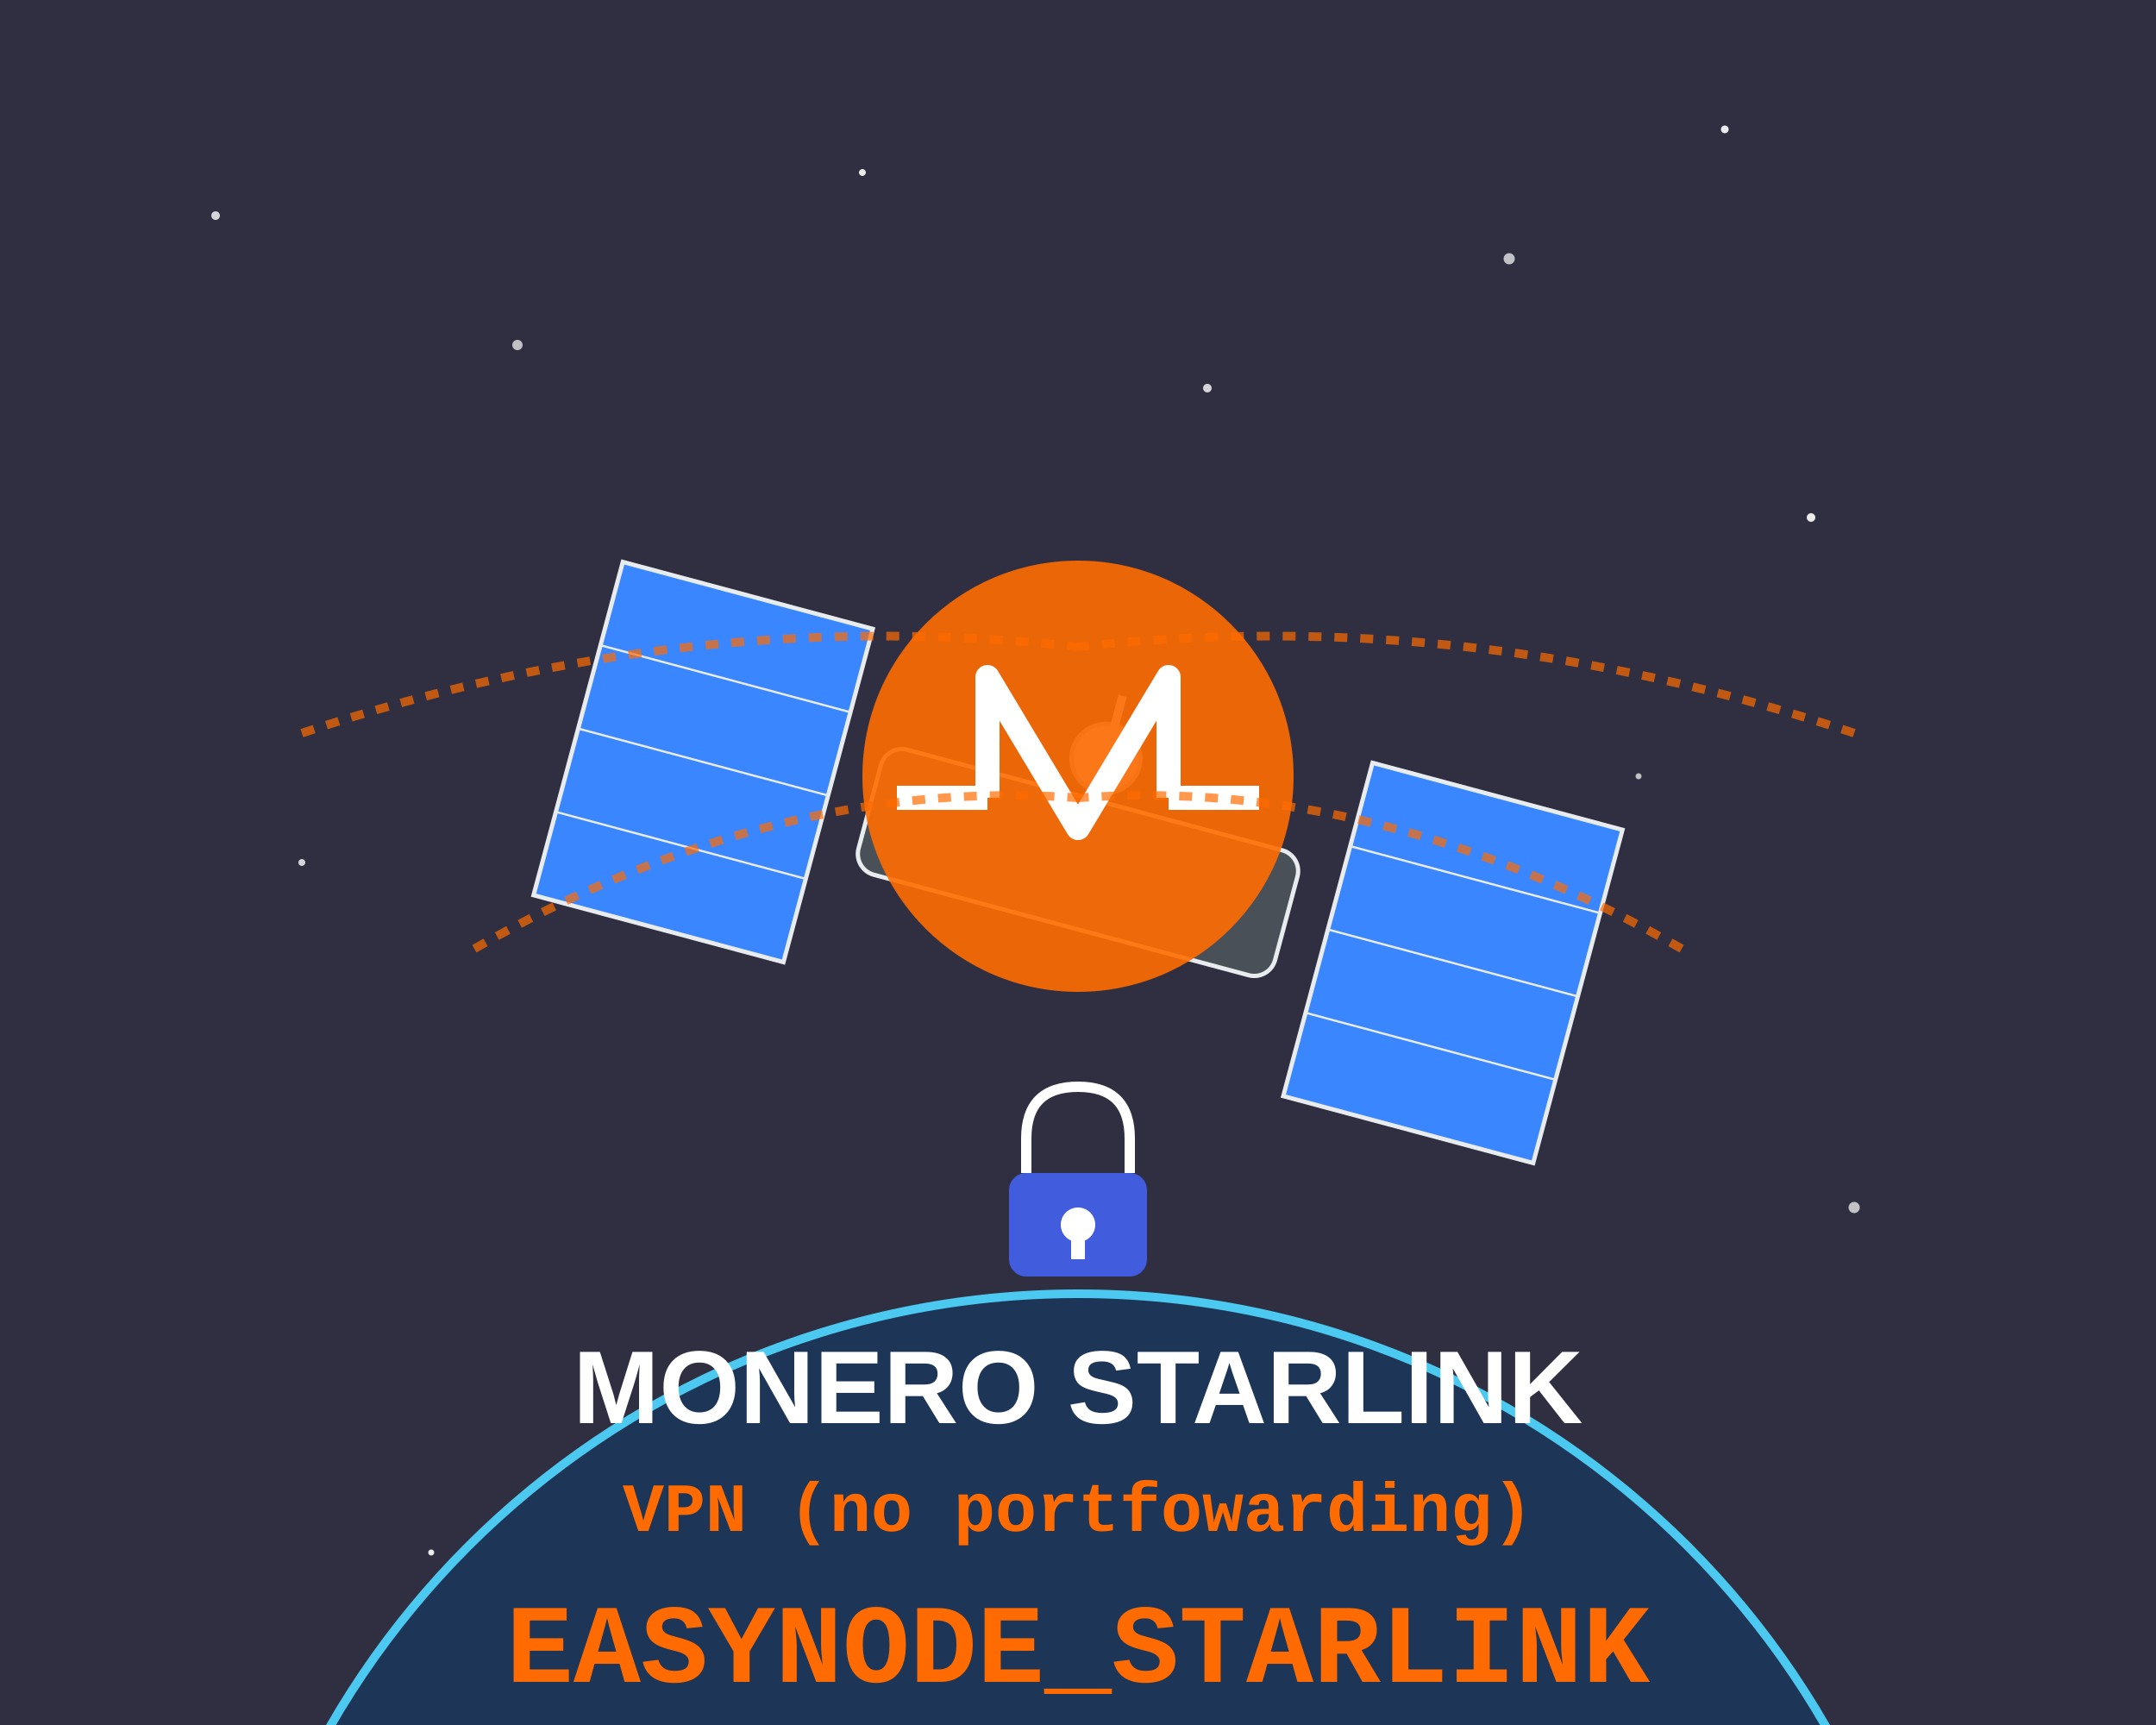
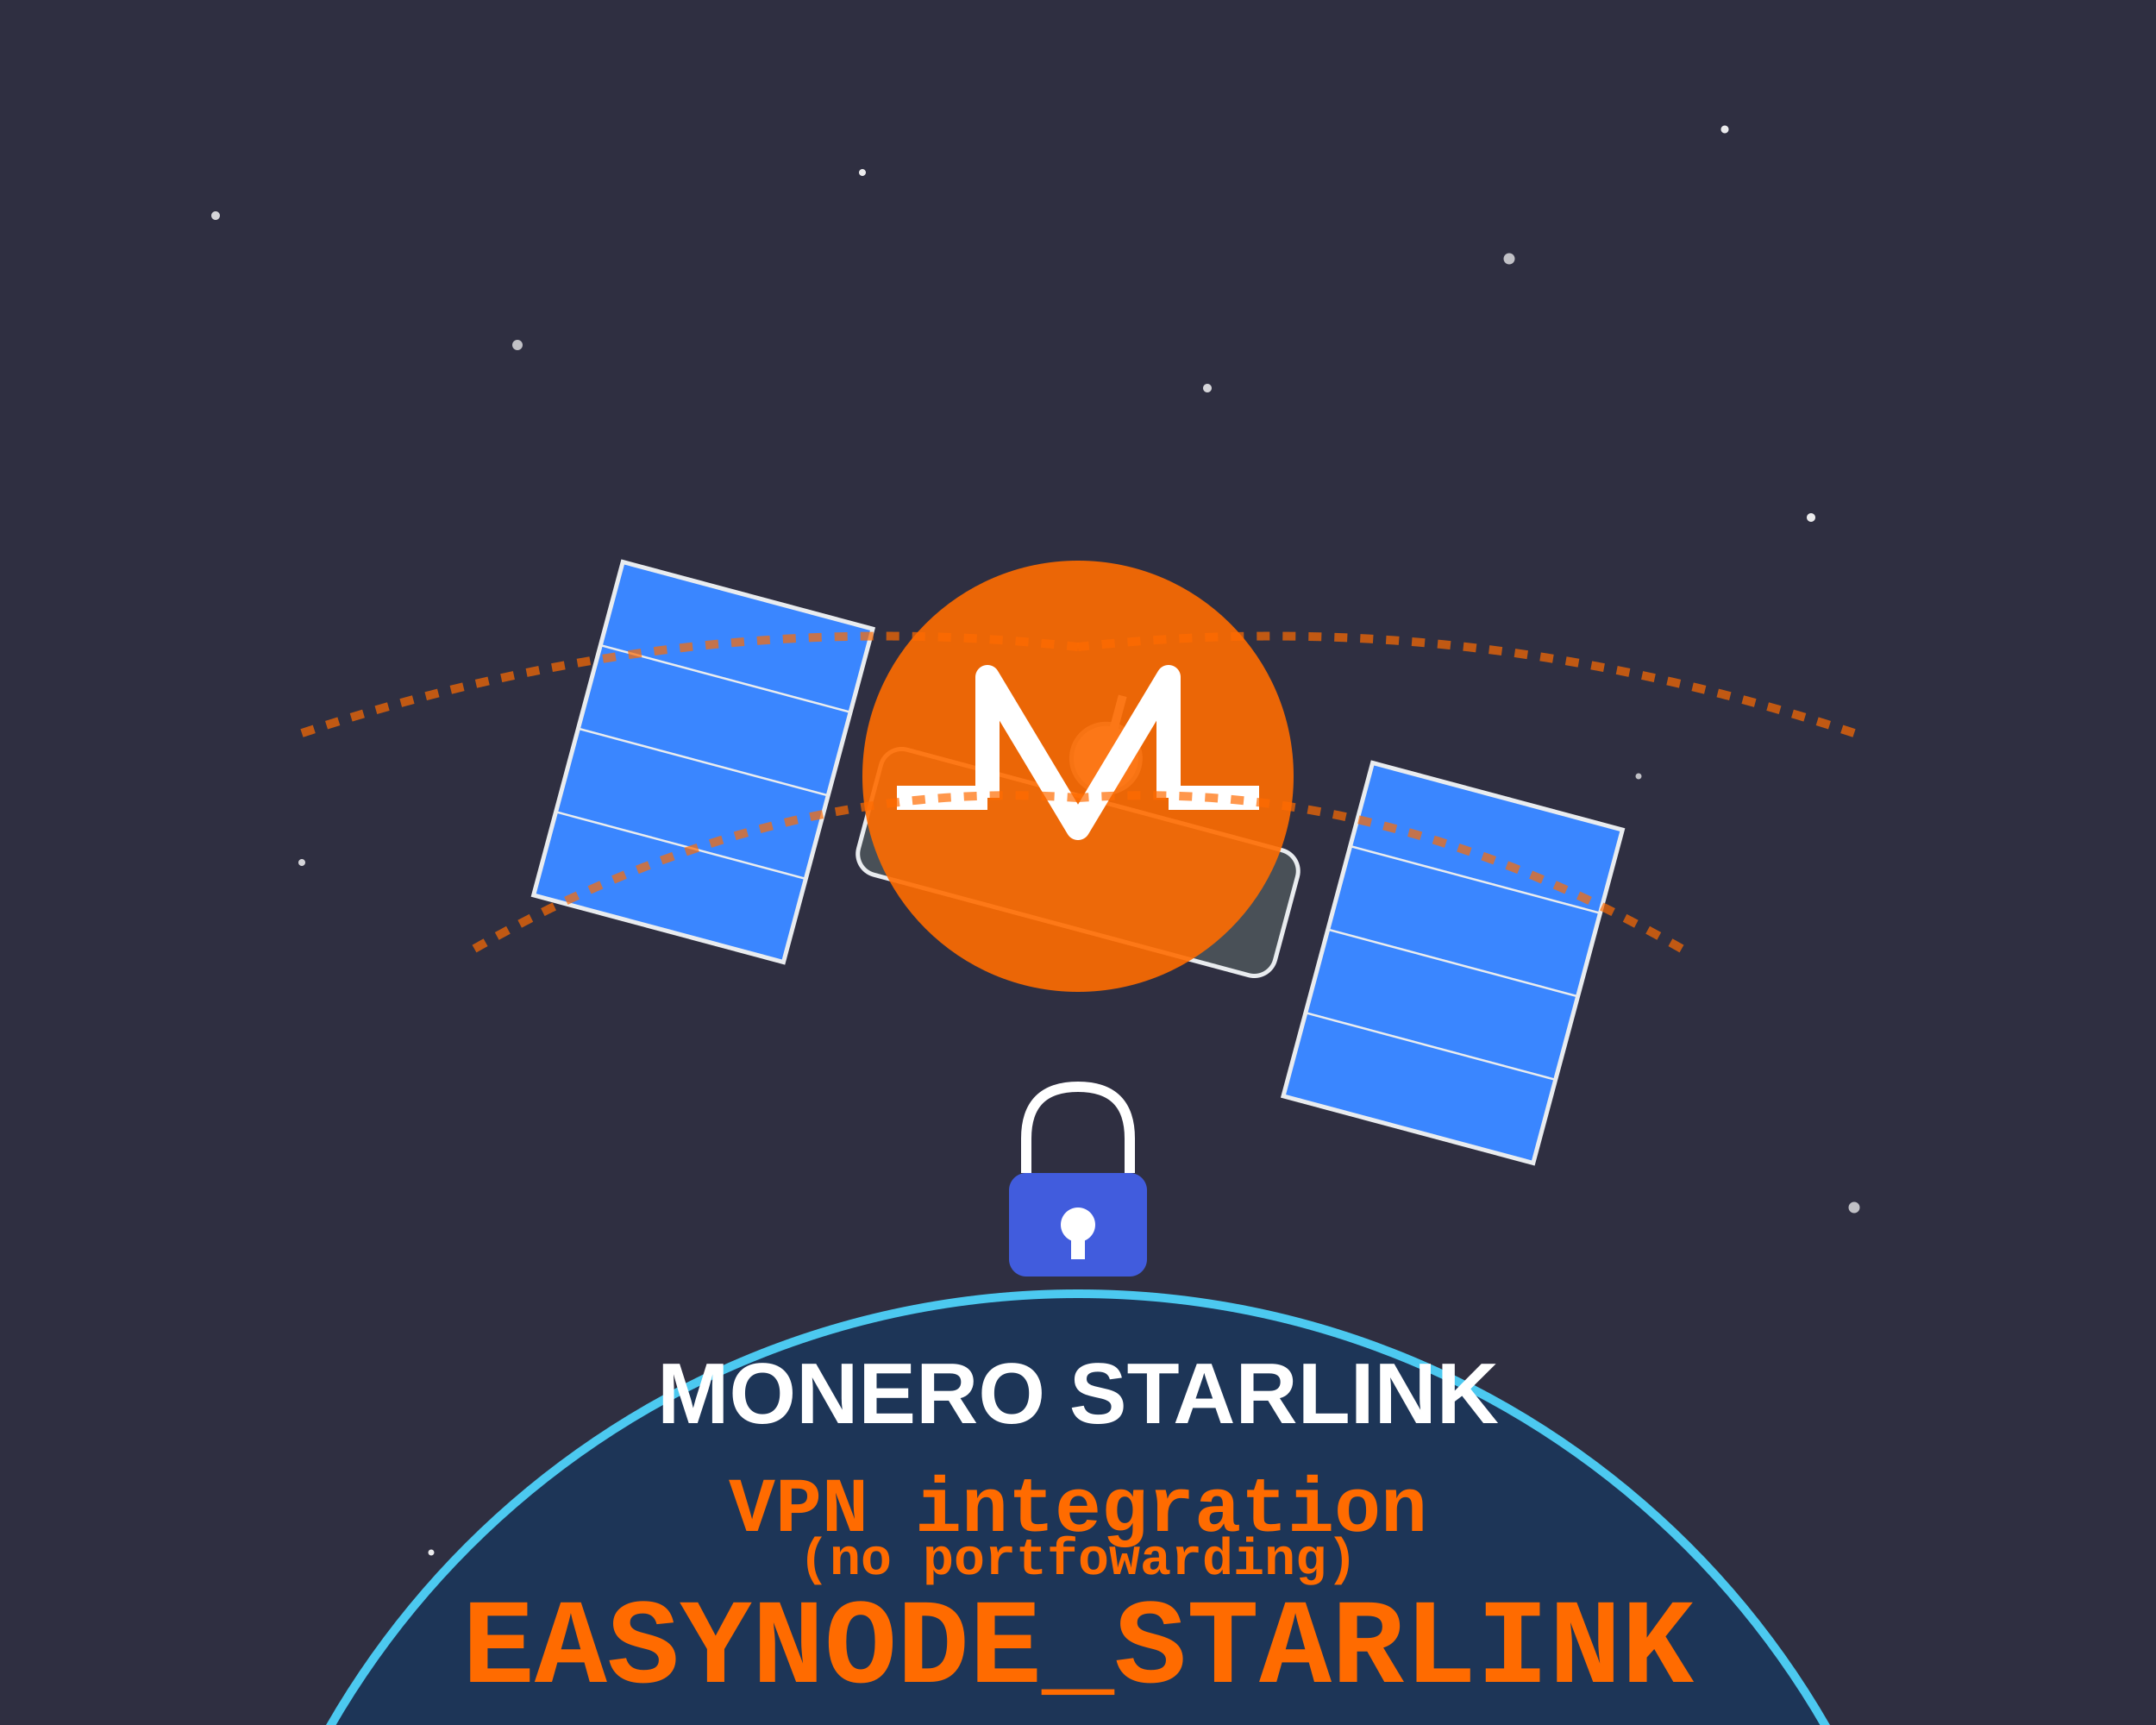
<svg xmlns="http://www.w3.org/2000/svg" viewBox="0 0 500 400">
  <rect width="100%" height="100%" fill="#1a1a2e" opacity="0.9" />
  <g id="stars">
    <circle cx="50" cy="50" r="1" fill="white" opacity="0.8" />
    <circle cx="120" cy="80" r="1.2" fill="white" opacity="0.7" />
    <circle cx="200" cy="40" r="0.8" fill="white" opacity="0.9" />
    <circle cx="280" cy="90" r="1" fill="white" opacity="0.8" />
    <circle cx="350" cy="60" r="1.3" fill="white" opacity="0.7" />
    <circle cx="400" cy="30" r="0.9" fill="white" opacity="0.9" />
    <circle cx="150" cy="150" r="1.1" fill="white" opacity="0.8" />
    <circle cx="380" cy="180" r="0.7" fill="white" opacity="0.7" />
    <circle cx="420" cy="120" r="1" fill="white" opacity="0.9" />
    <circle cx="70" cy="200" r="0.8" fill="white" opacity="0.8" />
    <circle cx="310" cy="220" r="1.2" fill="white" opacity="0.7" />
    <circle cx="250" cy="300" r="1" fill="white" opacity="0.9" />
    <circle cx="180" cy="330" r="0.9" fill="white" opacity="0.8" />
    <circle cx="430" cy="280" r="1.3" fill="white" opacity="0.7" />
    <circle cx="100" cy="360" r="0.7" fill="white" opacity="0.9" />
  </g>
  <circle cx="250" cy="500" r="200" fill="#1d3557" stroke="#4cc9f0" stroke-width="2" />
  <path d="M50,500 Q150,420 250,400 Q350,420 450,500" fill="#2a9d8f" opacity="0.7" />
  <g id="satellite" transform="translate(250, 200) rotate(15)">
    <rect x="-50" y="-15" width="100" height="30" rx="5" fill="#495057" stroke="#e9ecef" stroke-width="1" />
    <rect x="-120" y="-40" width="60" height="80" fill="#3a86ff" stroke="#e9ecef" stroke-width="1" />
    <rect x="60" y="-40" width="60" height="80" fill="#3a86ff" stroke="#e9ecef" stroke-width="1" />
    <line x1="-120" y1="-20" x2="-60" y2="-20" stroke="#e9ecef" stroke-width="0.5" />
    <line x1="-120" y1="0" x2="-60" y2="0" stroke="#e9ecef" stroke-width="0.5" />
    <line x1="-120" y1="20" x2="-60" y2="20" stroke="#e9ecef" stroke-width="0.5" />
    <line x1="60" y1="-20" x2="120" y2="-20" stroke="#e9ecef" stroke-width="0.5" />
    <line x1="60" y1="0" x2="120" y2="0" stroke="#e9ecef" stroke-width="0.5" />
    <line x1="60" y1="20" x2="120" y2="20" stroke="#e9ecef" stroke-width="0.5" />
    <circle cx="0" cy="-25" r="8" fill="#dee2e6" stroke="#adb5bd" stroke-width="1" />
    <rect x="-1" y="-40" width="2" height="15" fill="#dee2e6" />
  </g>
  <g id="monero-logo" transform="translate(250, 180)">
    <circle cx="0" cy="0" r="50" fill="#FF6B00" opacity="0.9" />
    <g transform="translate(0, 5) scale(1.4)">
      <line x1="-30" y1="0" x2="-15" y2="0" stroke="white" stroke-width="4" />
      <line x1="15" y1="0" x2="30" y2="0" stroke="white" stroke-width="4" />
      <path d="M-15,0 L-15,-20 L0,5 L15,-20 L15,0" fill="none" stroke="white" stroke-width="4" stroke-linejoin="round" />
    </g>
    <path d="M-180,-10 Q-90,-40 0,-30" fill="none" stroke="#FF6B00" stroke-width="2" stroke-dasharray="3,3" opacity="0.7" />
    <path d="M180,-10 Q90,-40 0,-30" fill="none" stroke="#FF6B00" stroke-width="2" stroke-dasharray="3,3" opacity="0.7" />
    <path d="M-140,40 Q-70,0 0,5" fill="none" stroke="#FF6B00" stroke-width="2" stroke-dasharray="3,3" opacity="0.7" />
    <path d="M140,40 Q70,0 0,5" fill="none" stroke="#FF6B00" stroke-width="2" stroke-dasharray="3,3" opacity="0.7" />
  </g>
  <g id="vpn-lock" transform="translate(250, 280) scale(0.8)">
    <rect x="-20" y="-10" width="40" height="30" rx="5" fill="#4361ee" opacity="0.9" />
    <path d="M-15,-10 L-15,-20 Q-15,-35 0,-35 Q15,-35 15,-20 L15,-10" fill="none" stroke="white" stroke-width="3" />
    <circle cx="0" cy="5" r="5" fill="white" />
    <rect x="-2" y="5" width="4" height="10" fill="white" />
  </g>
-   <text x="250" y="330" font-family="Arial, sans-serif" font-size="24" font-weight="bold" fill="white" text-anchor="middle">MONERO STARLINK</text>
-   <text x="250" y="355" font-family="'Courier New', monospace" font-size="16" font-weight="bold" fill="#FF6B00" text-anchor="middle">VPN (no portfowarding)</text>
-   <text x="250" y="390" font-family="'Courier New', monospace" font-size="26" font-weight="bold" fill="#FF6B00" text-anchor="middle">EASYNODE_STARLINK</text>
+   <text x="250" y="330" font-family="Arial, sans-serif" font-size="20" font-weight="bold" fill="white" text-anchor="middle">MONERO STARLINK</text>
+   <text x="250" y="355" font-family="'Courier New', monospace" font-size="18" font-weight="bold" fill="#FF6B00" text-anchor="middle">VPN integration</text>
+   <text x="250" y="365" font-family="'Courier New', monospace" font-size="12" font-weight="bold" fill="#FF6B00" text-anchor="middle">(no portfowarding)</text>
+   <text x="250" y="390" font-family="'Courier New', monospace" font-size="28" font-weight="bold" fill="#FF6B00" text-anchor="middle">EASYNODE_STARLINK</text>
</svg>
